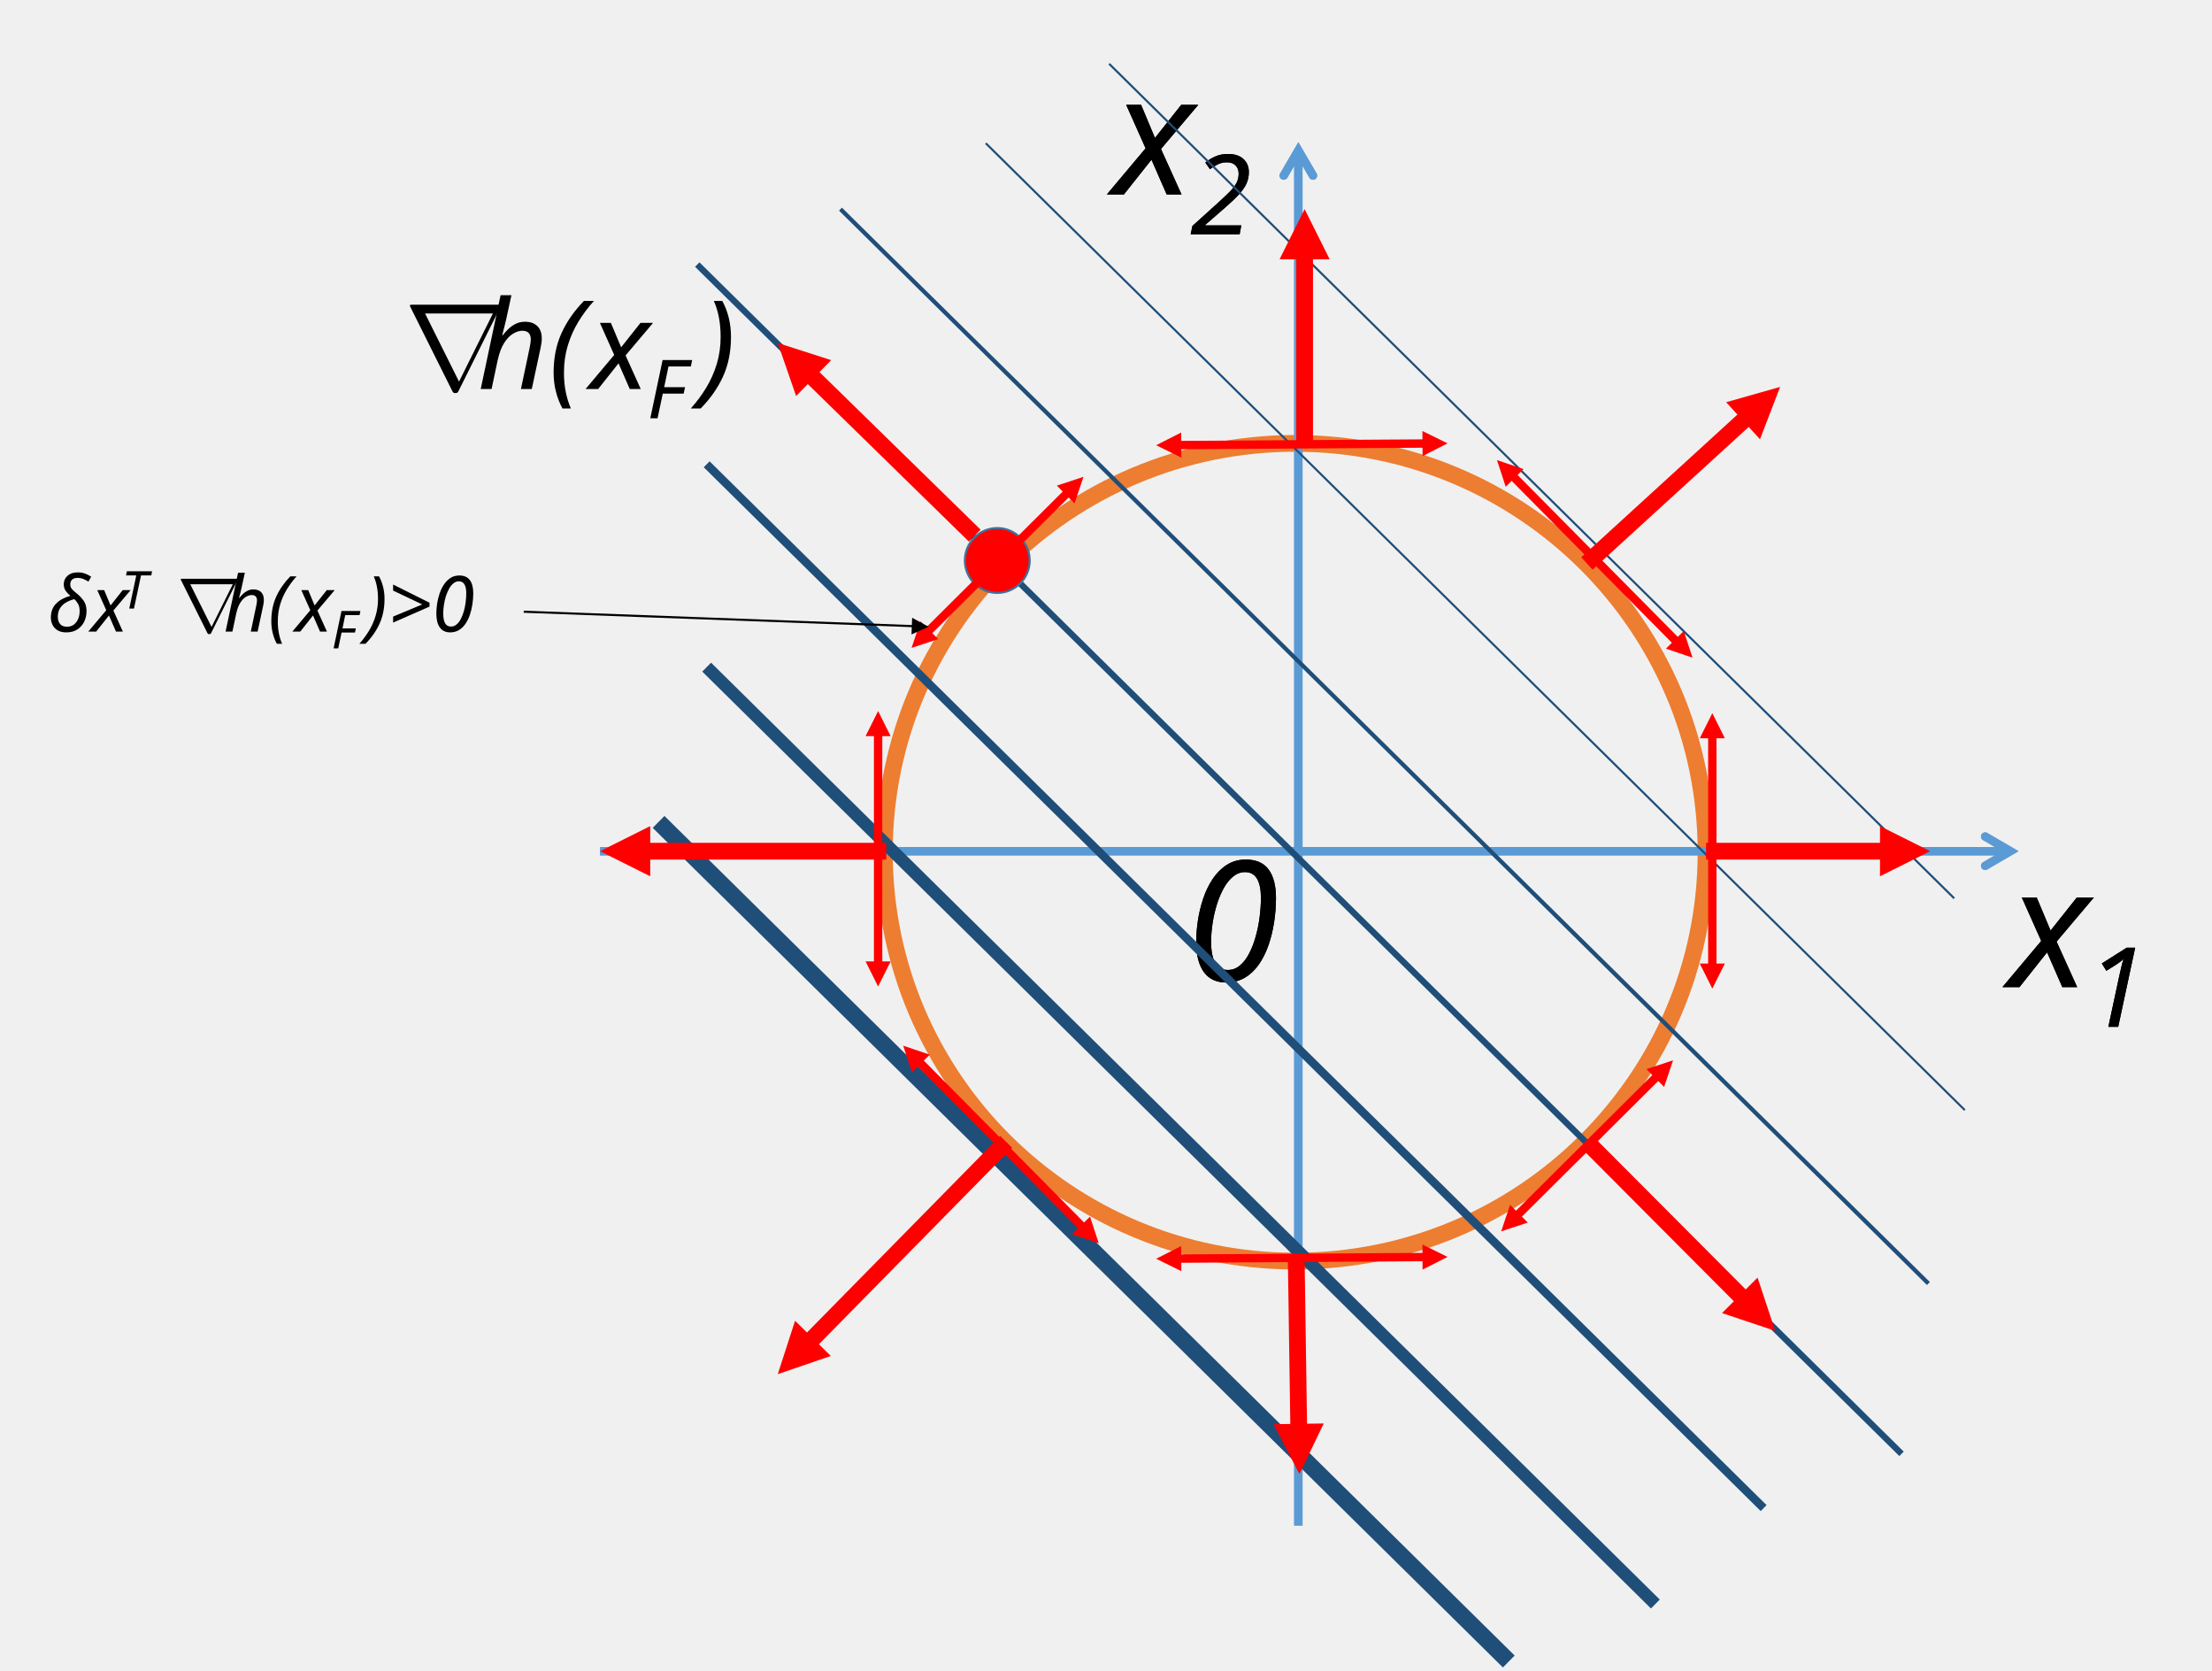
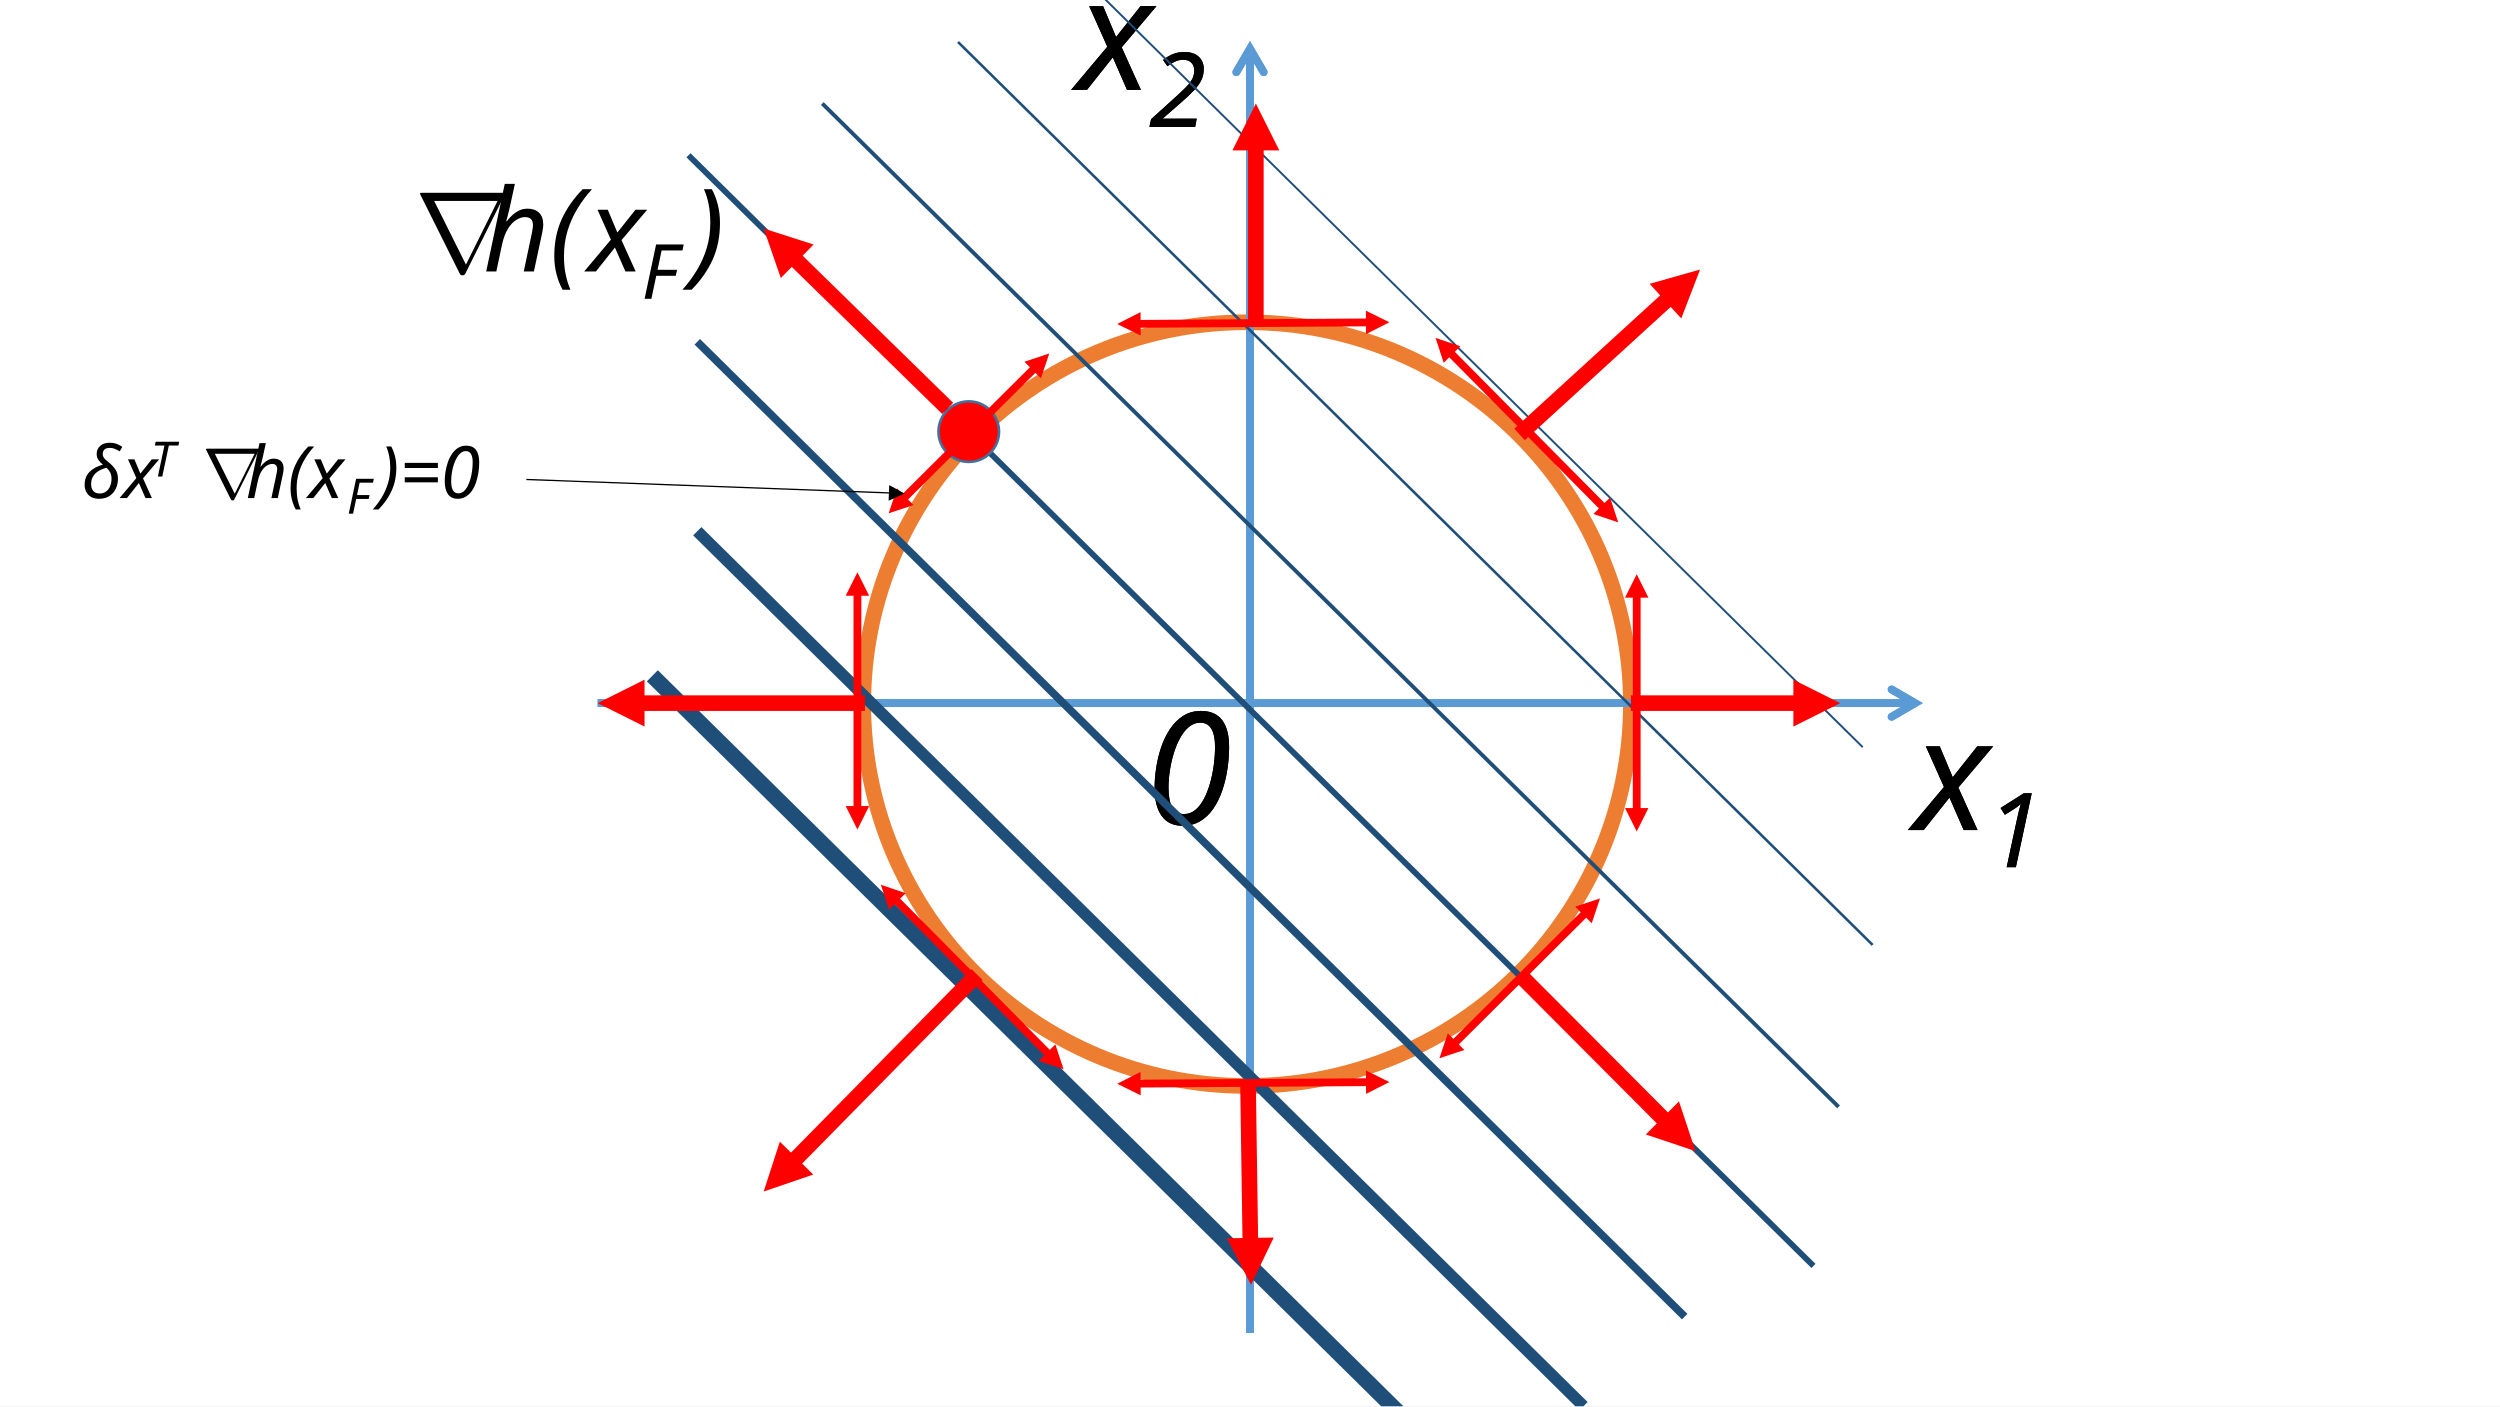
- <svg xmlns="http://www.w3.org/2000/svg" width="1058" height="799" overflow="hidden">
+ <svg xmlns="http://www.w3.org/2000/svg" width="1280" height="720" overflow="hidden">
  <defs>
    <clipPath id="clip0">
-       <path d="M19-47 1077-47 1077 752 19 752Z" fill-rule="evenodd" clip-rule="evenodd" />
+       <rect x="0" y="0" width="1280" height="720" />
    </clipPath>
  </defs>
-   <g clip-path="url(#clip0)" transform="translate(-19 47)">
+   <g clip-path="url(#clip0)">
+     <rect x="0" y="0" width="1280" height="720" fill="#FFFFFF" />
    <path d="M2-3.17437e-07 2 657.508-2 657.508-2 3.17437e-07ZM8.728 646.514 0 661.476-8.727 646.514C-9.284 645.56-8.962 644.336-8.008 643.779-7.054 643.223-5.829 643.545-5.272 644.499L1.728 656.499-1.727 656.499 5.273 644.499C5.829 643.545 7.054 643.223 8.008 643.779 8.962 644.336 9.284 645.56 8.728 646.514Z" fill="#5B9BD5" transform="matrix(1 0 0 -1 640 682.467)" />
-     <path d="M306 358 980.503 358 980.503 362 306 362ZM969.509 351.273 984.471 360 969.509 368.728C968.555 369.284 967.331 368.962 966.774 368.008 966.217 367.054 966.54 365.829 967.494 365.273L979.494 358.273 979.494 361.728 967.494 354.728C966.54 354.171 966.217 352.946 966.774 351.992 967.331 351.038 968.555 350.716 969.509 351.273Z" fill="#5B9BD5" />
-     <text font-family="CMU Classical Serif,CMU Classical Serif_MSFontService,sans-serif" font-style="italic" font-weight="500" font-size="80" transform="translate(979.714 425)">x<tspan font-size="53" x="37" y="19">1</tspan>
-       <tspan x="-428.372" y="-379">x</tspan>
-       <tspan font-size="53" x="-391.372" y="-360">2</tspan>
+     <path d="M306 358 980.514 358 980.514 362 306 362ZM969.509 351.273 984.471 360 969.509 368.728C968.555 369.284 967.331 368.962 966.774 368.008 966.218 367.054 966.54 365.829 967.494 365.273L979.494 358.273 979.494 361.728 967.494 354.728C966.54 354.171 966.218 352.946 966.774 351.992 967.331 351.038 968.555 350.716 969.509 351.273Z" fill="#5B9BD5" />
+     <text font-family="CMU Classical Serif,CMU Classical Serif_MSFontService,sans-serif" font-style="italic" font-weight="500" font-size="80" transform="translate(979.715 425)">x<tspan font-size="53" x="37" y="19">1</tspan>
+       <tspan x="-428.373" y="-379">x</tspan>
+       <tspan font-size="53" x="-391.373" y="-360">2</tspan>
    </text>
    <path d="M442 360.5C442 252.528 529.976 165 638.5 165 747.024 165 835 252.528 835 360.5 835 468.472 747.024 556 638.5 556 529.976 556 442 468.472 442 360.5Z" stroke="#ED7D31" stroke-width="8" stroke-miterlimit="8" fill="none" fill-rule="evenodd" />
-     <text font-family="CMU Classical Serif,CMU Classical Serif_MSFontService,sans-serif" font-style="italic" font-weight="500" font-size="80" transform="translate(586.582 422)">0</text>
+     <text font-family="CMU Classical Serif,CMU Classical Serif_MSFontService,sans-serif" font-style="italic" font-weight="500" font-size="80" transform="translate(586.583 422)">0</text>
    <path d="M2-3.17437e-07 2 657.508-2 657.508-2 3.17437e-07ZM8.728 646.514 0 661.476-8.727 646.514C-9.284 645.56-8.962 644.336-8.008 643.779-7.054 643.223-5.829 643.545-5.272 644.499L1.728 656.499-1.727 656.499 5.273 644.499C5.829 643.545 7.054 643.223 8.008 643.779 8.962 644.336 9.284 645.56 8.728 646.514Z" fill="#5B9BD5" transform="matrix(1 0 0 -1 640 682.467)" />
-     <path d="M306 358 980.503 358 980.503 362 306 362ZM969.509 351.273 984.471 360 969.509 368.728C968.555 369.284 967.331 368.962 966.774 368.008 966.217 367.054 966.54 365.829 967.494 365.273L979.494 358.273 979.494 361.728 967.494 354.728C966.54 354.171 966.217 352.946 966.774 351.992 967.331 351.038 968.555 350.716 969.509 351.273Z" fill="#5B9BD5" />
-     <text font-family="CMU Classical Serif,CMU Classical Serif_MSFontService,sans-serif" font-style="italic" font-weight="500" font-size="80" transform="translate(979.714 425)">x<tspan font-size="53" x="37" y="19">1</tspan>
-       <tspan x="-428.372" y="-379">x</tspan>
-       <tspan font-size="53" x="-391.372" y="-360">2</tspan>
+     <path d="M306 358 980.514 358 980.514 362 306 362ZM969.509 351.273 984.471 360 969.509 368.728C968.555 369.284 967.331 368.962 966.774 368.008 966.218 367.054 966.54 365.829 967.494 365.273L979.494 358.273 979.494 361.728 967.494 354.728C966.54 354.171 966.218 352.946 966.774 351.992 967.331 351.038 968.555 350.716 969.509 351.273Z" fill="#5B9BD5" />
+     <text font-family="CMU Classical Serif,CMU Classical Serif_MSFontService,sans-serif" font-style="italic" font-weight="500" font-size="80" transform="translate(979.715 425)">x<tspan font-size="53" x="37" y="19">1</tspan>
+       <tspan x="-428.373" y="-379">x</tspan>
+       <tspan font-size="53" x="-391.373" y="-360">2</tspan>
      <tspan x="-393.132" y="-3">0</tspan>
    </text>
    <path d="M334 346 740.648 747.463" stroke="#1F4E79" stroke-width="8" stroke-miterlimit="8" fill="none" fill-rule="evenodd" />
    <path d="M357 272 810.754 719.969" stroke="#1F4E79" stroke-width="6" stroke-miterlimit="8" fill="none" fill-rule="evenodd" />
    <path d="M357 175 862.551 674.105" stroke="#1F4E79" stroke-width="4" stroke-miterlimit="8" fill="none" fill-rule="evenodd" />
    <path d="M352.5 79.5 928.5 648.156" stroke="#1F4E79" stroke-width="3" stroke-miterlimit="8" fill="none" fill-rule="evenodd" />
-     <path d="M490.5 21.5 958.775 483.805" stroke="#1F4E79" stroke-miterlimit="8" fill="none" fill-rule="evenodd" />
+     <path d="M490.5 21.5 958.775 483.805" stroke="#1F4E79" stroke-width="1.333" stroke-miterlimit="8" fill="none" fill-rule="evenodd" />
    <path d="M421 53 941.356 566.721" stroke="#1F4E79" stroke-width="2" stroke-miterlimit="8" fill="none" fill-rule="evenodd" />
    <path d="M549.5-16.5 953.7 382.546" stroke="#1F4E79" stroke-miterlimit="8" fill="none" fill-rule="evenodd" />
-     <path d="M480.5 221C480.5 212.44 487.44 205.5 496 205.5 504.56 205.5 511.5 212.44 511.5 221 511.5 229.56 504.56 236.5 496 236.5 487.44 236.5 480.5 229.56 480.5 221Z" stroke="#41719C" stroke-miterlimit="8" fill="#FF0000" fill-rule="evenodd" />
+     <path d="M480.5 221C480.5 212.44 487.44 205.5 496 205.5 504.56 205.5 511.5 212.44 511.5 221 511.5 229.56 504.56 236.5 496 236.5 487.44 236.5 480.5 229.56 480.5 221Z" stroke="#41719C" stroke-width="1.333" stroke-miterlimit="8" fill="#FF0000" fill-rule="evenodd" />
    <path d="M482.419 211.969 402.505 133.842 408.097 128.121 488.011 206.248ZM399.773 142.358 391 117 416.55 125.197Z" fill="#FF0000" />
    <path d="M639 164.733 639 73 647 73 647 164.733ZM631 77 643 53 655 77Z" fill="#FF0000" />
    <path d="M643 555.941 644.212 637.76 636.213 637.879 635 556.059ZM652.152 633.642 640.509 657.818 628.155 633.998Z" fill="#FF0000" />
    <path d="M780.833 496.176 856.801 572.388 851.135 578.036 775.167 501.824ZM859.643 563.907 868.088 589.376 842.646 580.85Z" fill="#FF0000" />
    <path d="M835 356 922.203 356 922.203 364 835 364ZM918.203 348 942.203 360 918.203 372Z" fill="#FF0000" />
    <path d="M2.698-2.954 80.365 67.983 74.969 73.89-2.698 2.954ZM82.806 59.378 92.434 84.424 66.621 77.099Z" fill="#FF0000" transform="matrix(1 0 0 -1 778 222.424)" />
-     <path d="M3.06736e-06-4 116.908-4 116.908 4-3.06736e-06 4ZM112.908-12 136.908 0 112.908 12Z" fill="#FF0000" transform="matrix(-1 -8.74228e-08 -8.74228e-08 1 442.908 360)" />
-     <path d="M2.851-2.805 98.091 94 92.388 99.61-2.851 2.805ZM100.989 85.538 109.266 111.062 83.88 102.369Z" fill="#FF0000" transform="matrix(-1 -8.74228e-08 -8.74228e-08 1 500.266 499)" />
+     <path d="M3.06736e-06-4 116.908-4 116.908 4-3.06736e-06 4ZM112.908-12 136.908 0 112.908 12Z" fill="#FF0000" transform="matrix(-1 0 0 1 442.908 360)" />
+     <path d="M2.851-2.805 98.091 94 92.389 99.61-2.851 2.805ZM100.989 85.538 109.266 111.062 83.881 102.369Z" fill="#FF0000" transform="matrix(-1 0 0 1 500.266 499)" />
    <text font-family="Cambria Math,Cambria Math_MSFontService,sans-serif" font-weight="400" font-size="59" transform="translate(212.275 139)">∇<tspan font-family="CMU Classical Serif,CMU Classical Serif_MSFontService,sans-serif" font-style="italic" font-weight="500" x="35" y="0">h(</tspan>
      <tspan font-family="CMU Classical Serif,CMU Classical Serif_MSFontService,sans-serif" font-style="italic" font-weight="500" x="89" y="0">x</tspan>
      <tspan font-family="CMU Classical Serif,CMU Classical Serif_MSFontService,sans-serif" font-style="italic" font-weight="500" font-size="39" x="116.167" y="14">F</tspan>
      <tspan font-family="CMU Classical Serif,CMU Classical Serif_MSFontService,sans-serif" font-style="italic" font-weight="500" x="141.667" y="0">)</tspan>
    </text>
-     <path d="M8.5 5.634 76.547 73.32 73.726 76.156 5.679 8.47ZM4.276 12.717 0 0 12.739 4.209ZM77.95 69.074 82.226 81.791 69.487 77.582Z" fill="#FF0000" transform="matrix(1 0 0 -1 455 262.791)" />
-     <path d="M8.5 5.634 76.547 73.32 73.726 76.156 5.679 8.47ZM4.276 12.717 0 0 12.739 4.209ZM77.95 69.074 82.226 81.791 69.487 77.582Z" fill="#FF0000" transform="matrix(1 0 0 -1 737 541.791)" />
+     <path d="M8.5 5.634 76.547 73.321 73.726 76.157 5.679 8.47ZM4.276 12.717 0 0 12.739 4.209ZM77.95 69.074 82.227 81.791 69.487 77.582Z" fill="#FF0000" transform="matrix(1 0 0 -1 455 262.791)" />
+     <path d="M8.5 5.634 76.547 73.321 73.726 76.157 5.679 8.47ZM4.276 12.717 0 0 12.739 4.209ZM77.95 69.074 82.227 81.791 69.487 77.582Z" fill="#FF0000" transform="matrix(1 0 0 -1 737 541.791)" />
    <path d="M743.457 178.699 822.916 258.958 820.074 261.772 740.614 181.514ZM739.179 185.749 735 173 747.707 177.306ZM824.352 254.722 828.531 267.471 815.824 263.165Z" fill="#FF0000" />
    <path d="M459.457 458.699 538.916 538.958 536.074 541.772 456.614 461.514ZM455.179 465.749 451 453 463.707 457.306ZM540.352 534.722 544.531 547.471 531.824 543.165Z" fill="#FF0000" />
    <path d="M10.012-1.937 129.39-1.18 129.365 2.82 9.987 2.063ZM11.962 6.076 0 0 12.038-5.924ZM127.415-5.192 139.377 0.884 127.339 6.807Z" fill="#FF0000" transform="matrix(1 0 0 -1 572 165.884)" />
    <path d="M10.012-1.937 129.39-1.18 129.365 2.82 9.987 2.063ZM11.962 6.076 0 0 12.038-5.924ZM127.415-5.192 139.377 0.884 127.339 6.807Z" fill="#FF0000" transform="matrix(1 0 0 -1 572 554.884)" />
    <path d="M2 10 2 121.716-2 121.716-2 10ZM-6 12 0 0 6 12ZM6 119.716 0 131.716-6 119.716Z" fill="#FF0000" transform="matrix(1 0 0 -1 838 425.716)" />
    <path d="M2 10 2 121.716-2 121.716-2 10ZM-6 12 0 0 6 12ZM6 119.716 0 131.716-6 119.716Z" fill="#FF0000" transform="matrix(1 0 0 -1 439 424.716)" />
-     <text font-family="CMU Classical Serif,CMU Classical Serif_MSFontService,sans-serif" font-style="italic" font-weight="500" font-size="37" transform="translate(42.0306 255)">δx<tspan font-size="25" x="35" y="-11">T</tspan>
+     <text font-family="CMU Classical Serif,CMU Classical Serif_MSFontService,sans-serif" font-style="italic" font-weight="500" font-size="37" transform="translate(42.0308 255)">δx<tspan font-size="25" x="35" y="-11">T</tspan>
      <tspan font-family="Cambria Math,Cambria Math_MSFontService,sans-serif" font-style="normal" font-weight="400" x="61.667" y="0">∇</tspan>
-       <tspan x="83.833" y="0">h(</tspan>
-       <tspan x="118.167" y="0">x</tspan>
-       <tspan font-size="25" x="135.5" y="8">F</tspan>
-       <tspan x="151.667" y="0">)&gt;</tspan>0</text>
-     <path d="M269.519 245 456.472 251.921 456.435 252.92 269.482 246ZM455.269 248.374 463.115 252.667 454.973 256.368Z" />
+       <tspan x="83.833" y="0">h(</tspan>x<tspan font-size="25" x="135.5" y="8">F</tspan>
+       <tspan x="151.667" y="0">)=0</tspan>
+     </text>
+     <path d="M269.512 245.167 456.466 252.087 456.441 252.753 269.488 245.833ZM455.269 248.374 463.115 252.667 454.973 256.368Z" />
  </g>
</svg>
